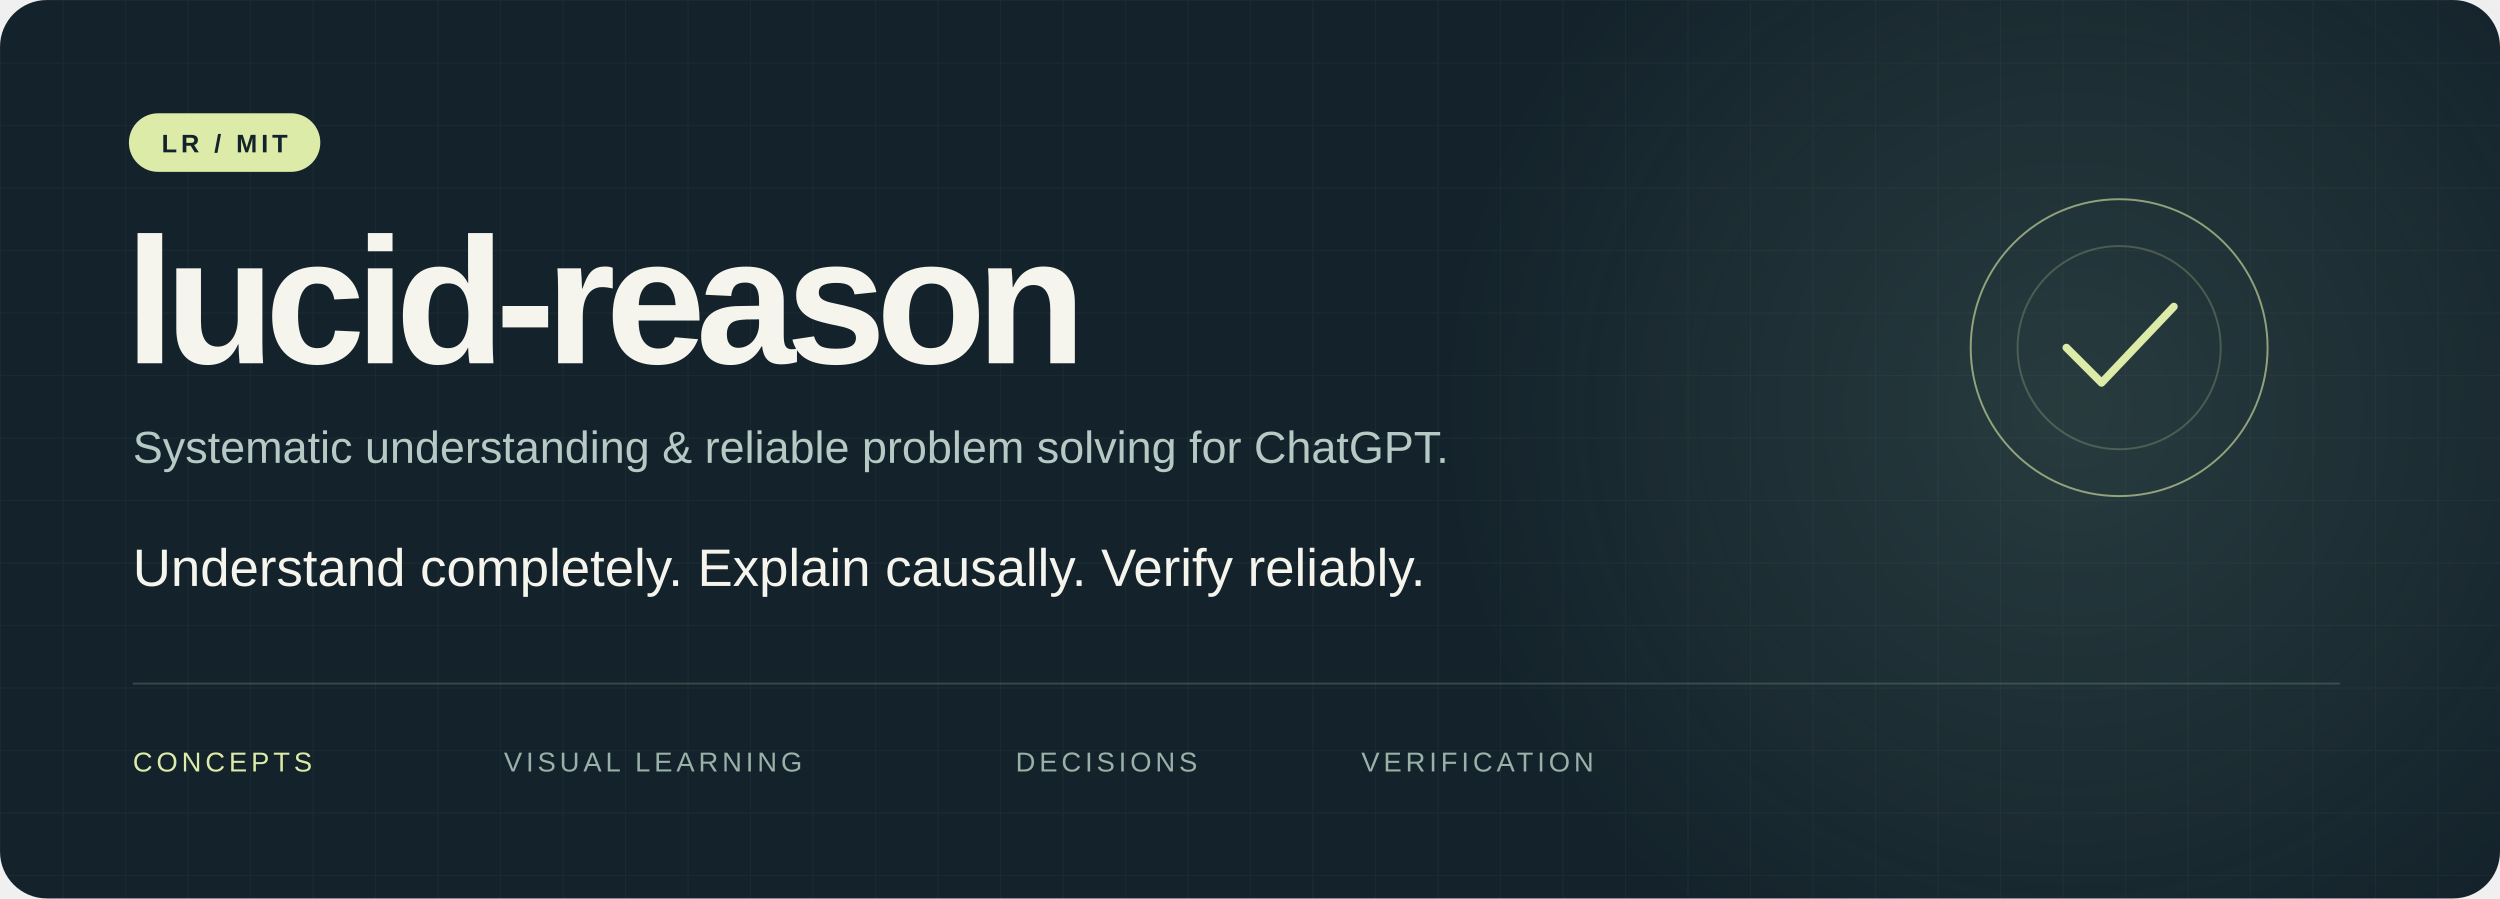
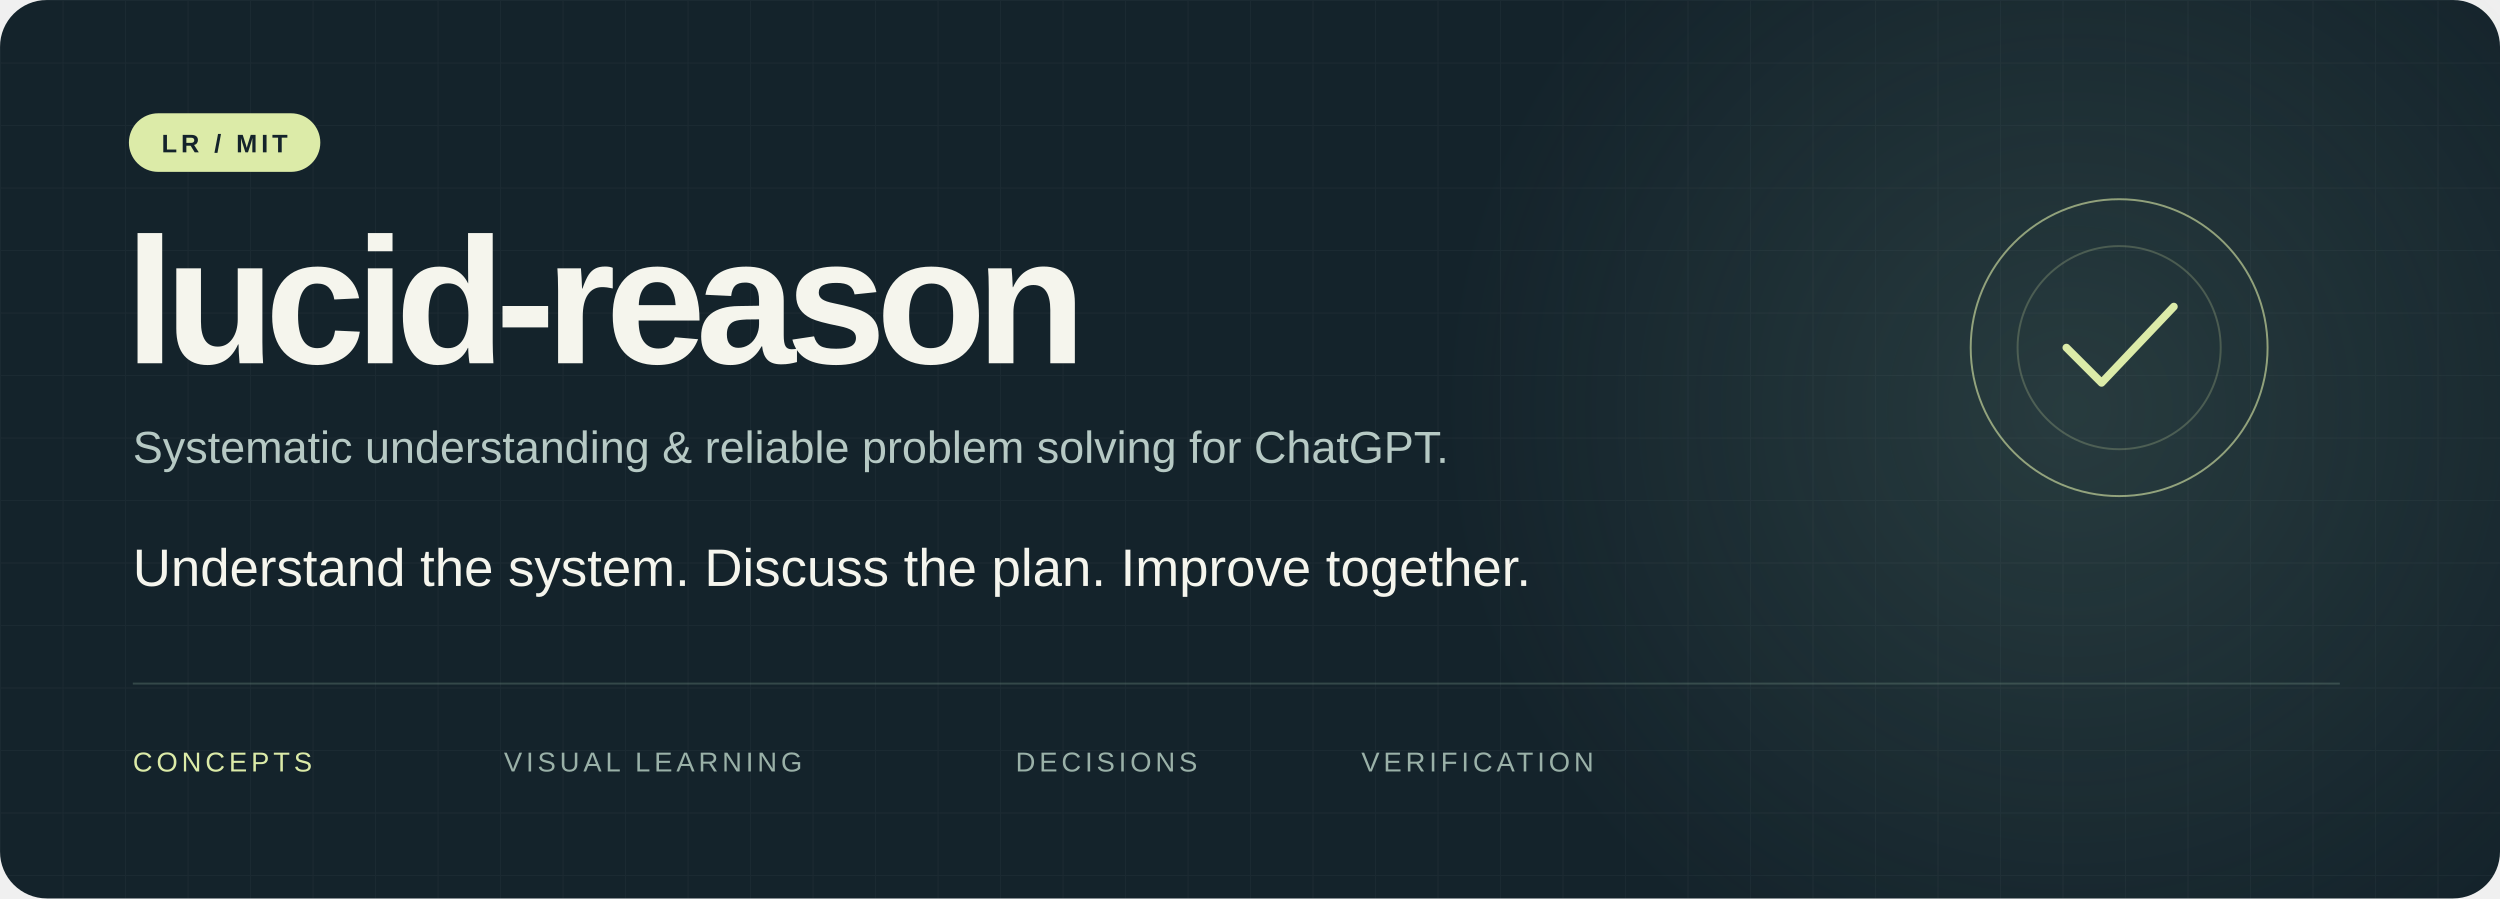
<svg xmlns="http://www.w3.org/2000/svg" width="1280" height="460" viewBox="0 0 1280 460" role="img" aria-labelledby="title desc">
  <defs>
    <pattern id="grid" width="32" height="32" patternUnits="userSpaceOnUse">
      <path d="M 32 0 L 0 0 0 32" fill="none" stroke="#ffffff" stroke-opacity=".035" />
    </pattern>
    <radialGradient id="glow">
      <stop stop-color="#81a997" stop-opacity=".18" />
      <stop offset="1" stop-color="#81a997" stop-opacity="0" />
    </radialGradient>
  </defs>
  <rect width="1280" height="460" rx="24" fill="#14232b" />
  <rect width="1280" height="460" rx="24" fill="url(#grid)" />
  <circle cx="1060" cy="210" r="320" fill="url(#glow)" />
  <rect x="66" y="58" width="98" height="30" rx="15" fill="#dceba8" />
  <text x="115" y="78" text-anchor="middle" fill="#14232b" font-family="Arial,sans-serif" font-size="13" font-weight="700" letter-spacing="2">LR / MIT</text>
  <text x="64" y="186" fill="#f5f5ed" font-family="Arial,sans-serif" font-size="92" font-weight="600" letter-spacing="-5">lucid-reason</text>
  <text x="68" y="237" fill="#b6c9c4" font-family="Arial,sans-serif" font-size="23">Systematic understanding &amp; reliable problem solving for ChatGPT.</text>
-   <text x="68" y="300" fill="#f5f5ed" font-family="Arial,sans-serif" font-size="27">Understand completely. Explain causally. Verify reliably.</text>
+   <text x="68" y="300" fill="#f5f5ed" font-family="Arial,sans-serif" font-size="27">Understand the system. Discuss the plan. Improve together.</text>
  <path d="M68 350 H1198" stroke="#668076" stroke-opacity=".4" />
  <text x="68" y="395" fill="#dceba8" font-family="Arial,sans-serif" font-size="14" letter-spacing="2">CONCEPTS</text>
  <text x="258" y="395" fill="#9ab1a8" font-family="Arial,sans-serif" font-size="14" letter-spacing="2">VISUAL LEARNING</text>
  <text x="520" y="395" fill="#9ab1a8" font-family="Arial,sans-serif" font-size="14" letter-spacing="2">DECISIONS</text>
  <text x="697" y="395" fill="#9ab1a8" font-family="Arial,sans-serif" font-size="14" letter-spacing="2">VERIFICATION</text>
  <circle cx="1085" cy="178" r="76" fill="none" stroke="#dceba8" stroke-opacity=".6" />
  <circle cx="1085" cy="178" r="52" fill="none" stroke="#dceba8" stroke-opacity=".22" />
  <path d="m1058 178 18 18 37-39" fill="none" stroke="#dceba8" stroke-width="4" stroke-linecap="round" stroke-linejoin="round" />
</svg>
